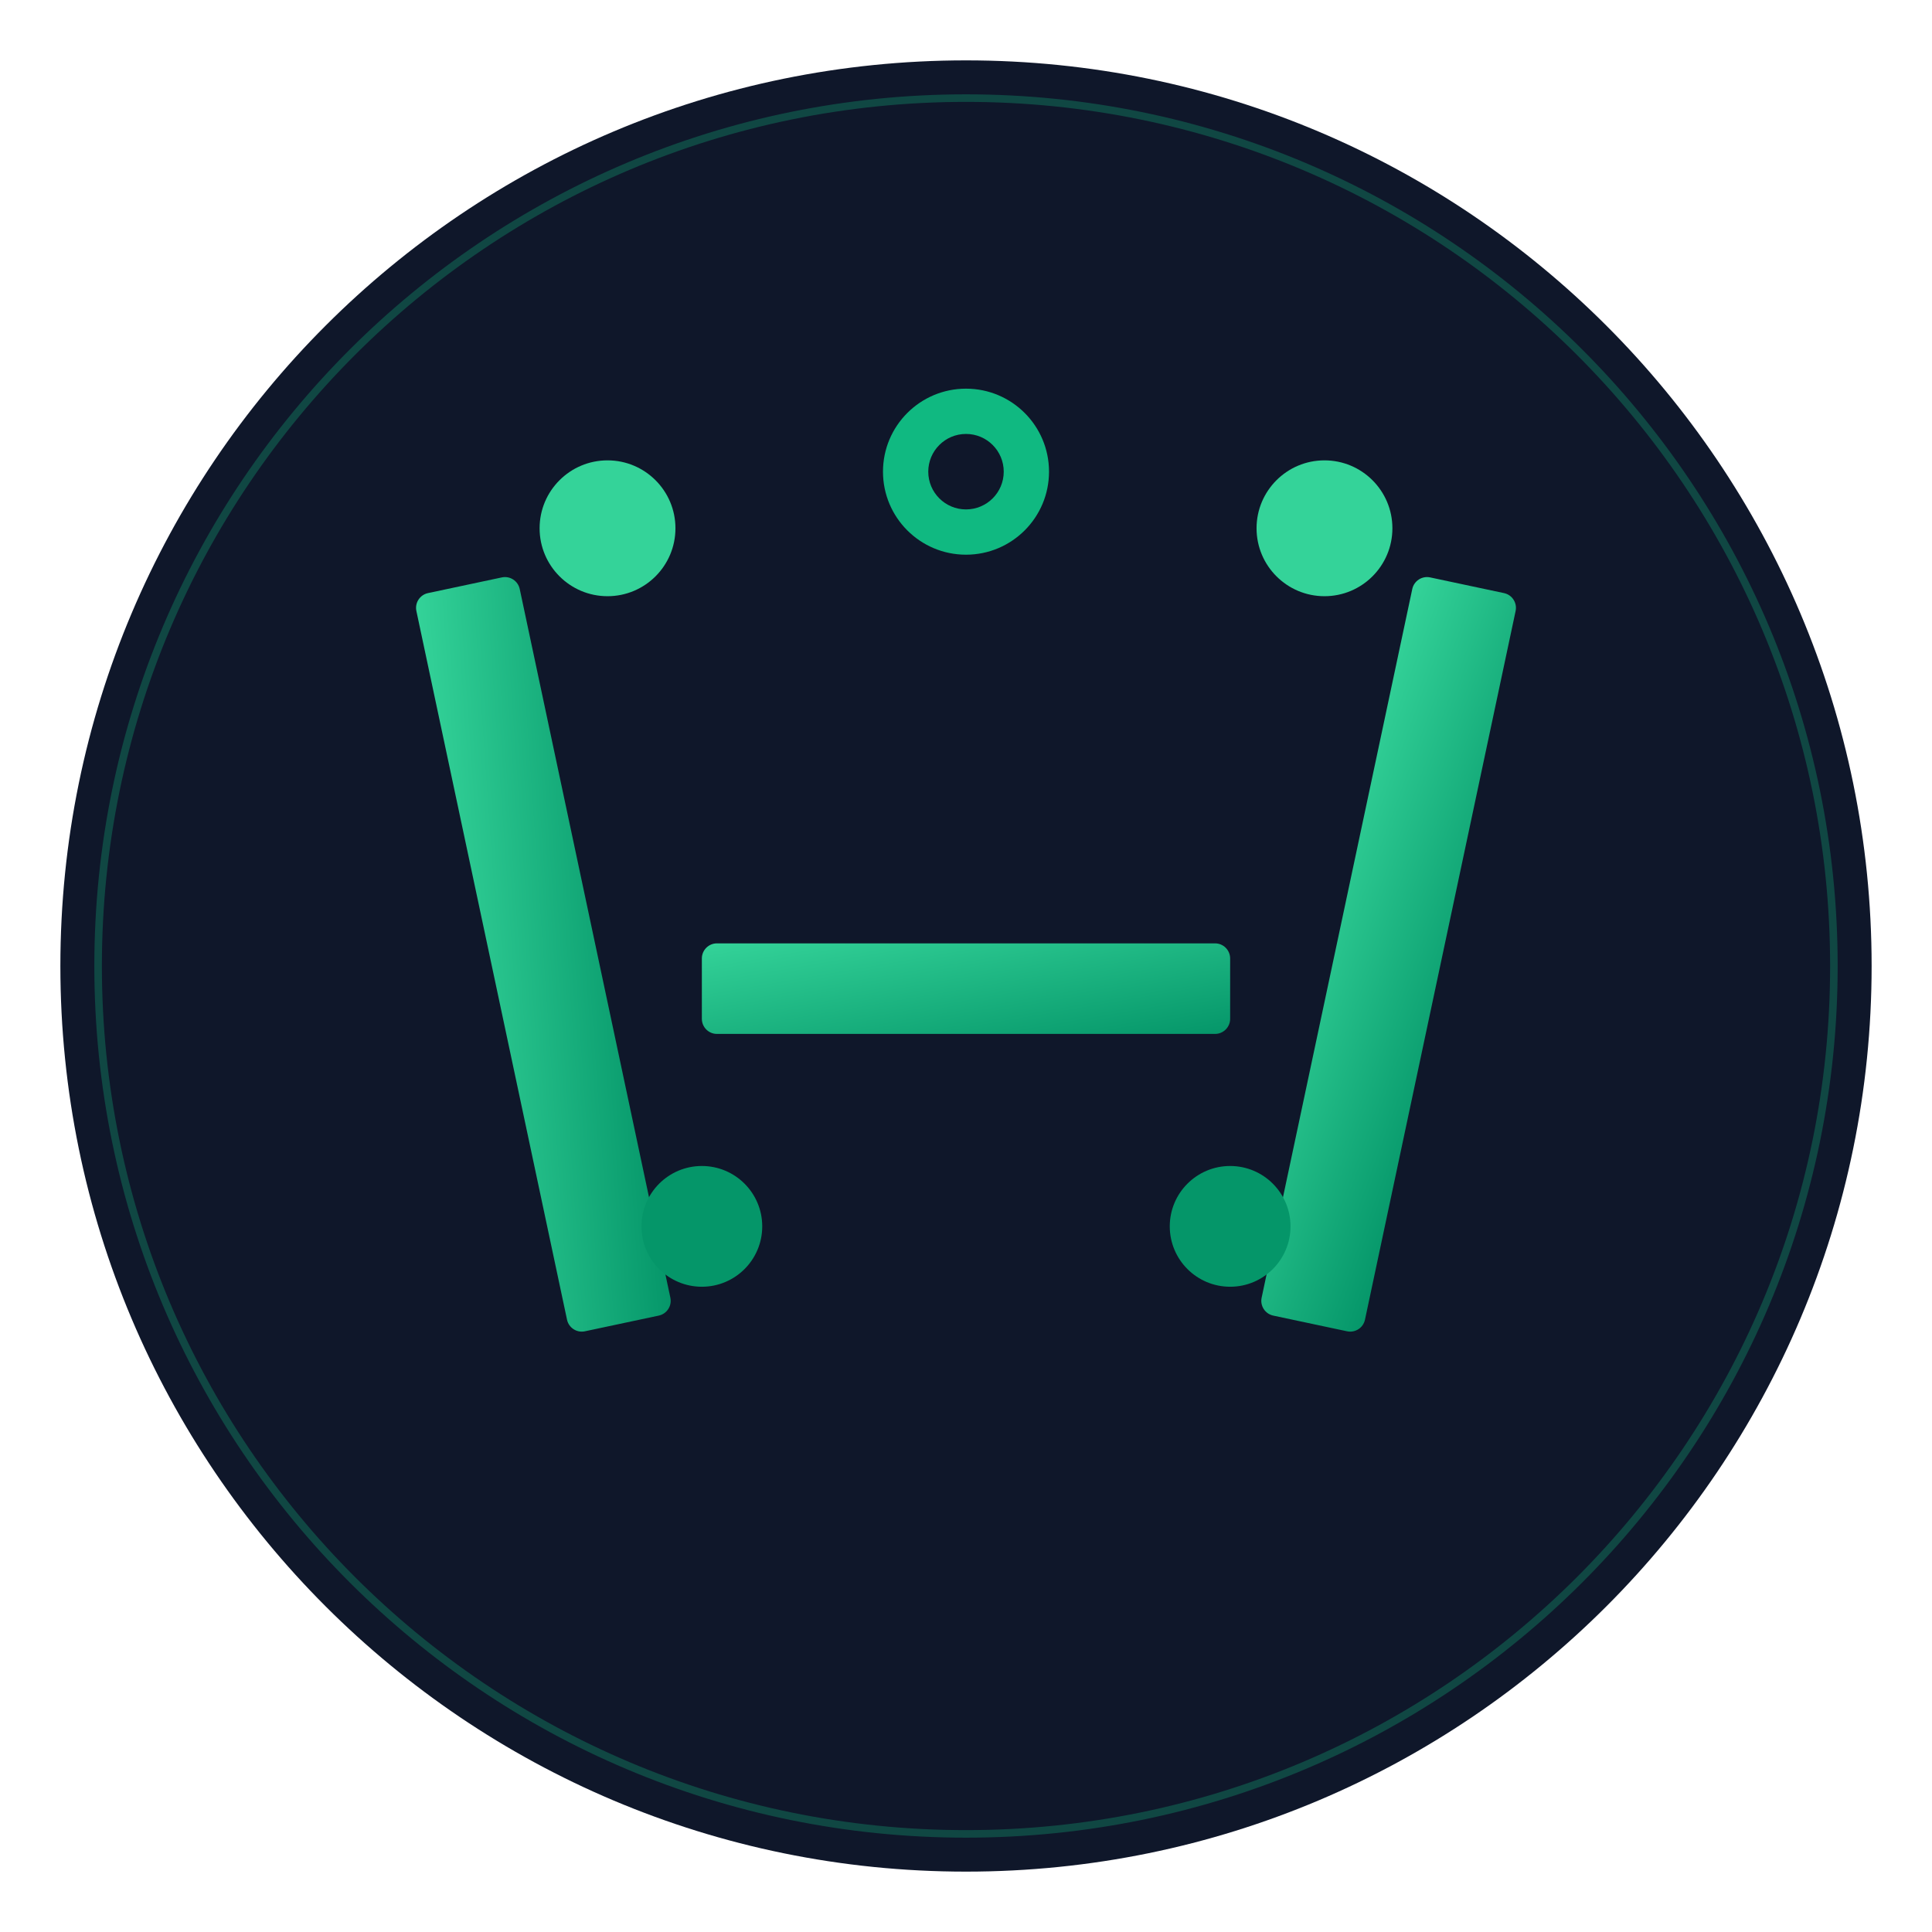
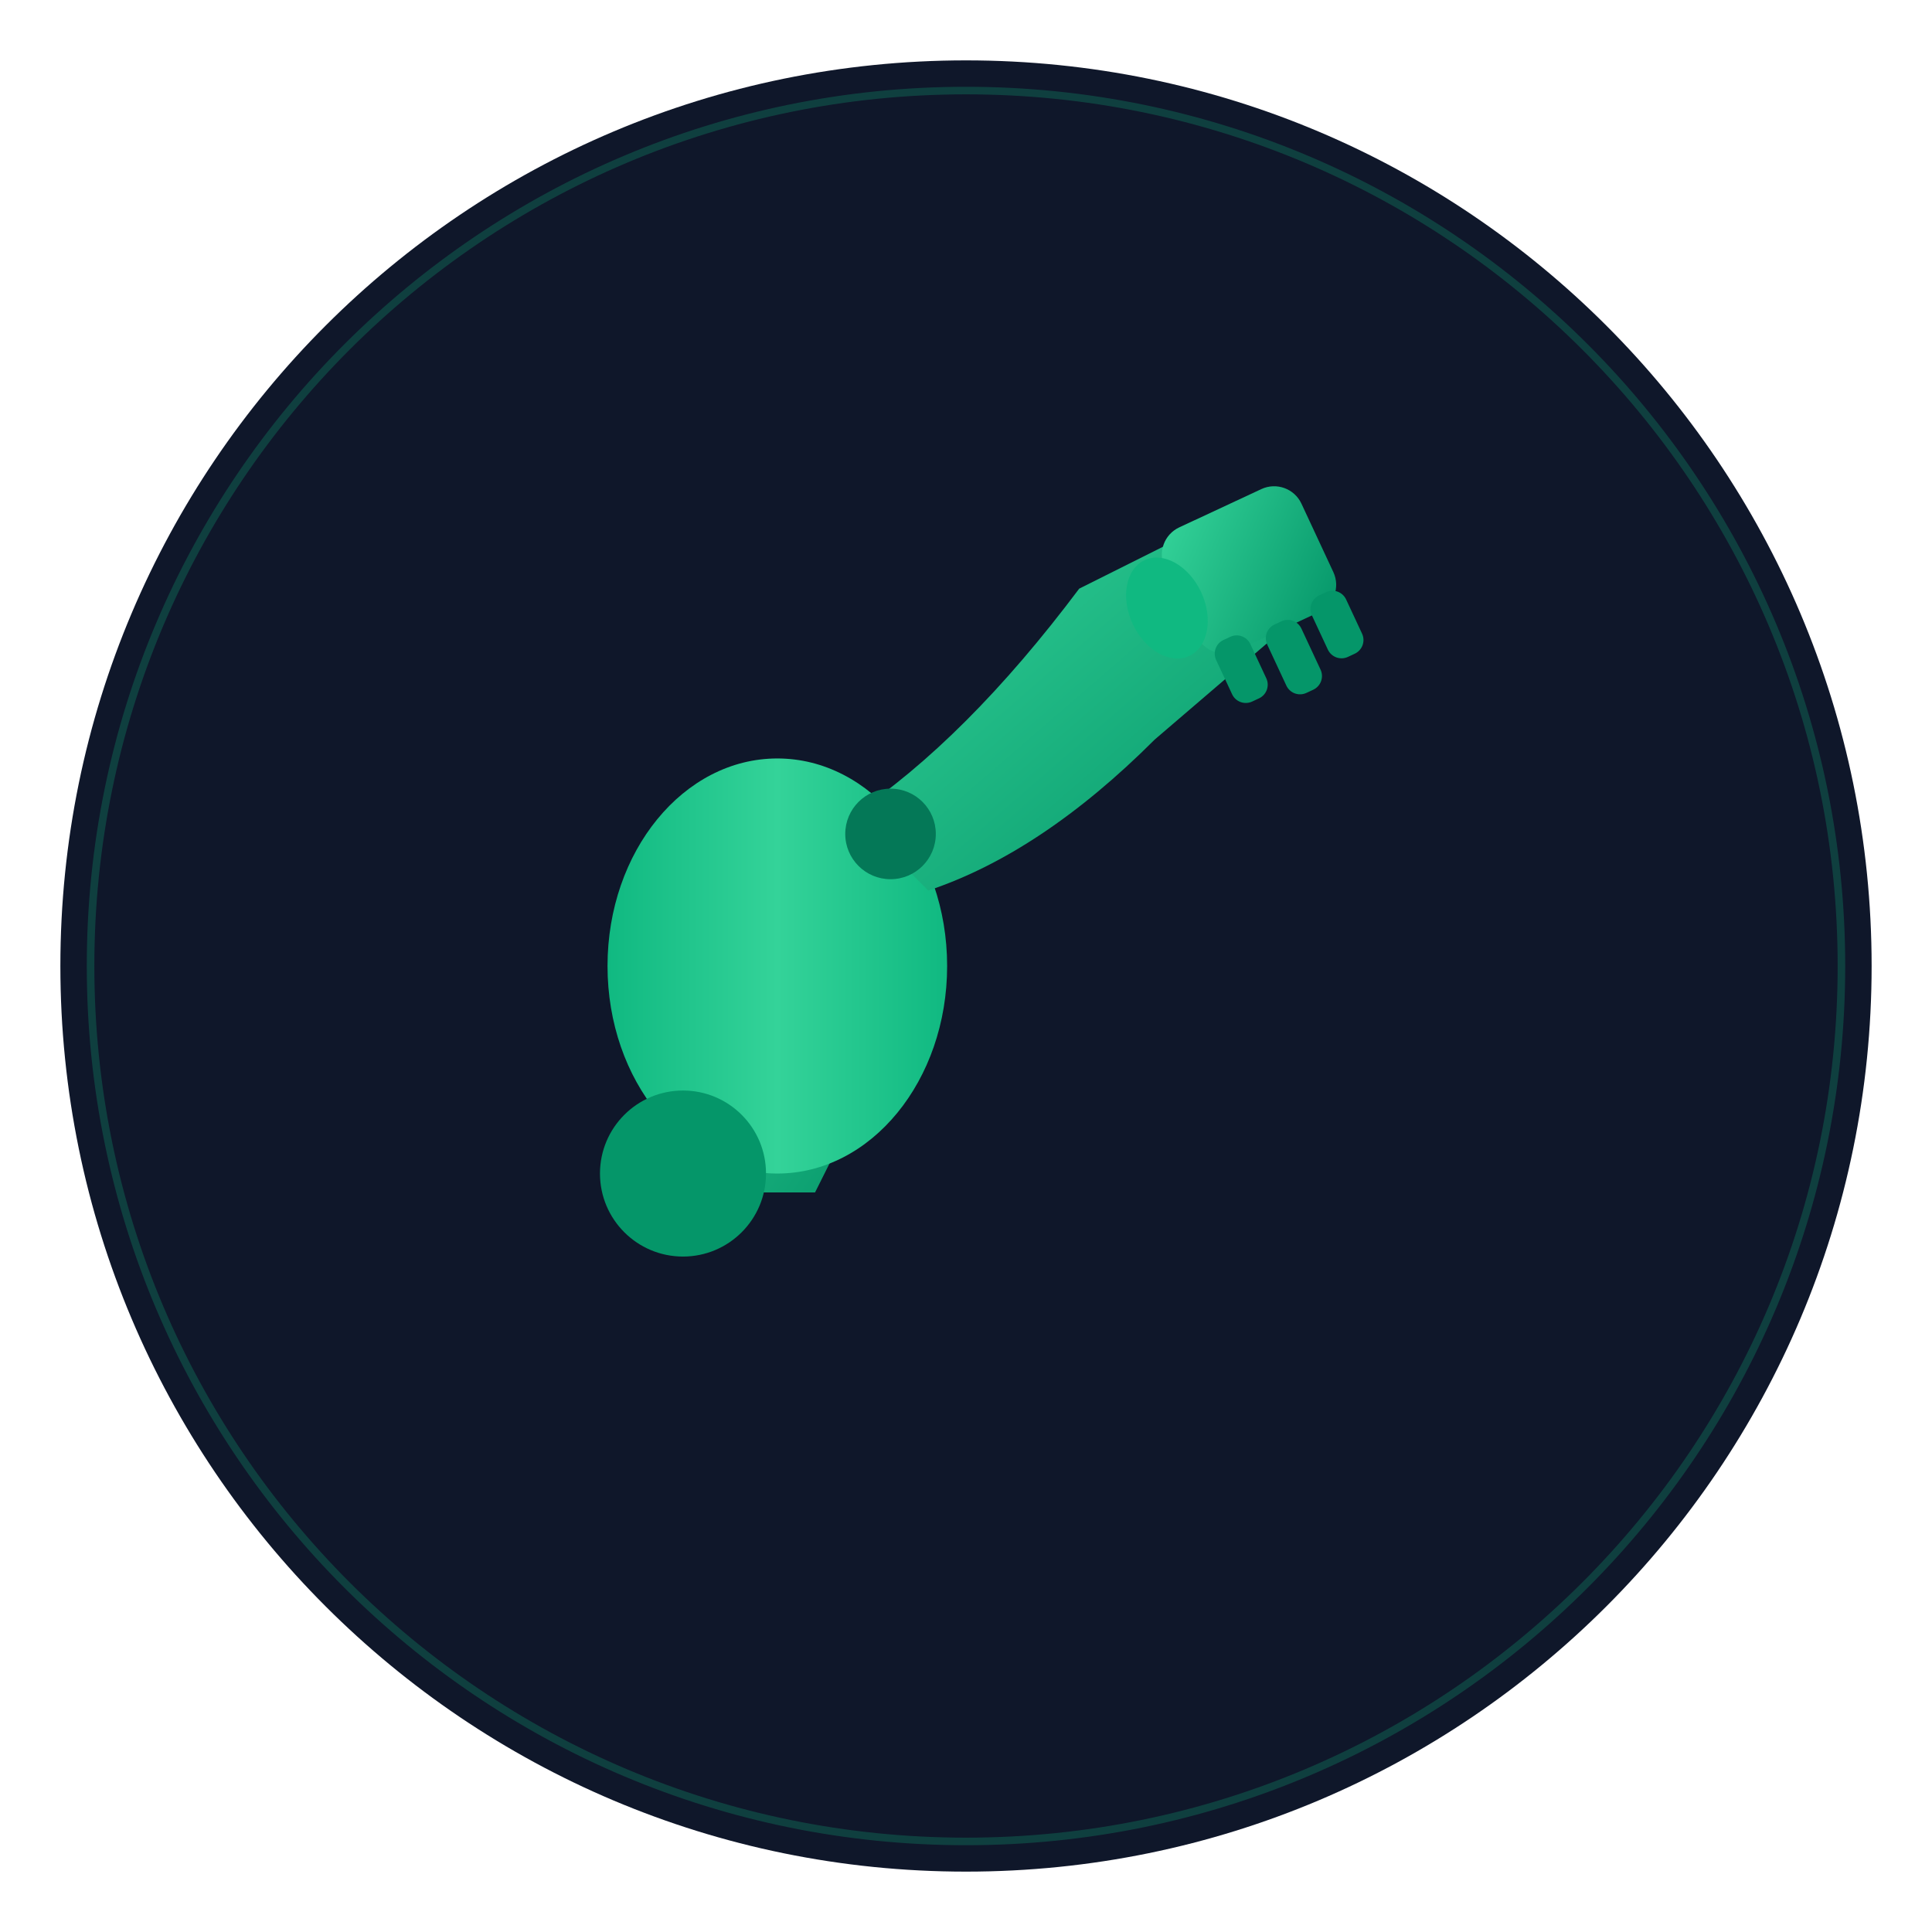
<svg xmlns="http://www.w3.org/2000/svg" viewBox="0 0 512 512" width="512" height="512">
  <defs>
-     <linearGradient id="emeraldGradient" x1="0%" y1="0%" x2="100%" y2="100%">
-       <stop offset="0%" style="stop-color:#34d399;stop-opacity:1" />
-       <stop offset="100%" style="stop-color:#059669;stop-opacity:1" />
+     <linearGradient id="armGradient" x1="0%" y1="0%" x2="100%" y2="100%">
+       <stop offset="0%" style="stop-color:#34d399" />
+       <stop offset="100%" style="stop-color:#059669" />
+     </linearGradient>
+     <linearGradient id="bicepGradient" x1="0%" y1="0%" x2="100%" y2="0%">
+       <stop offset="0%" style="stop-color:#10b981" />
+       <stop offset="50%" style="stop-color:#34d399" />
+       <stop offset="100%" style="stop-color:#10b981" />
    </linearGradient>
  </defs>
  <circle cx="256" cy="256" r="240" fill="#0f172a" />
-   <g transform="translate(256, 270)">
-     <rect x="-120" y="-140" width="28" height="200" rx="4" fill="url(#emeraldGradient)" transform="rotate(-12)" />
-     <rect x="92" y="-140" width="28" height="200" rx="4" fill="url(#emeraldGradient)" transform="rotate(12)" />
-     <rect x="-70" y="-20" width="140" height="24" rx="4" fill="url(#emeraldGradient)" />
-     <circle cx="-95" cy="-130" r="18" fill="#34d399" />
-     <circle cx="95" cy="-130" r="18" fill="#34d399" />
-     <circle cx="-70" cy="55" r="16" fill="#059669" />
-     <circle cx="70" cy="55" r="16" fill="#059669" />
-     <circle cx="0" cy="-145" r="22" fill="#10b981" />
-     <circle cx="0" cy="-145" r="10" fill="#0f172a" />
+   <g transform="translate(256, 256)">
+     <path d="M-80 60           Q-90 20, -70 -20          L-30 -40          Q-10 -20, -20 20          L-40 60          Z" fill="url(#armGradient)" />
+     <ellipse cx="-50" cy="0" rx="45" ry="55" fill="url(#bicepGradient)" />
+     <path d="M-30 -40          Q0 -60, 30 -100          L70 -120          Q90 -110, 85 -90          L50 -60          Q20 -30, -10 -20          Z" fill="url(#armGradient)" />
+     <g transform="translate(75, -105) rotate(-25)">
+       <rect x="-20" y="-18" width="40" height="36" rx="8" fill="url(#armGradient)" />
+       <rect x="-18" y="14" width="10" height="18" rx="4" fill="#059669" />
+       <rect x="-4" y="16" width="10" height="20" rx="4" fill="#059669" />
+       <rect x="10" y="14" width="10" height="18" rx="4" fill="#059669" />
+       <ellipse cx="-24" cy="0" rx="10" ry="14" fill="#10b981" />
+     </g>
+     <circle cx="-75" cy="55" r="22" fill="#059669" />
+     <circle cx="-20" cy="-35" r="12" fill="#047857" />
  </g>
-   <circle cx="256" cy="256" r="230" fill="none" stroke="#10b981" stroke-width="2" opacity="0.3" />
+   <circle cx="256" cy="256" r="232" fill="none" stroke="#10b981" stroke-width="2" opacity="0.25" />
</svg>
